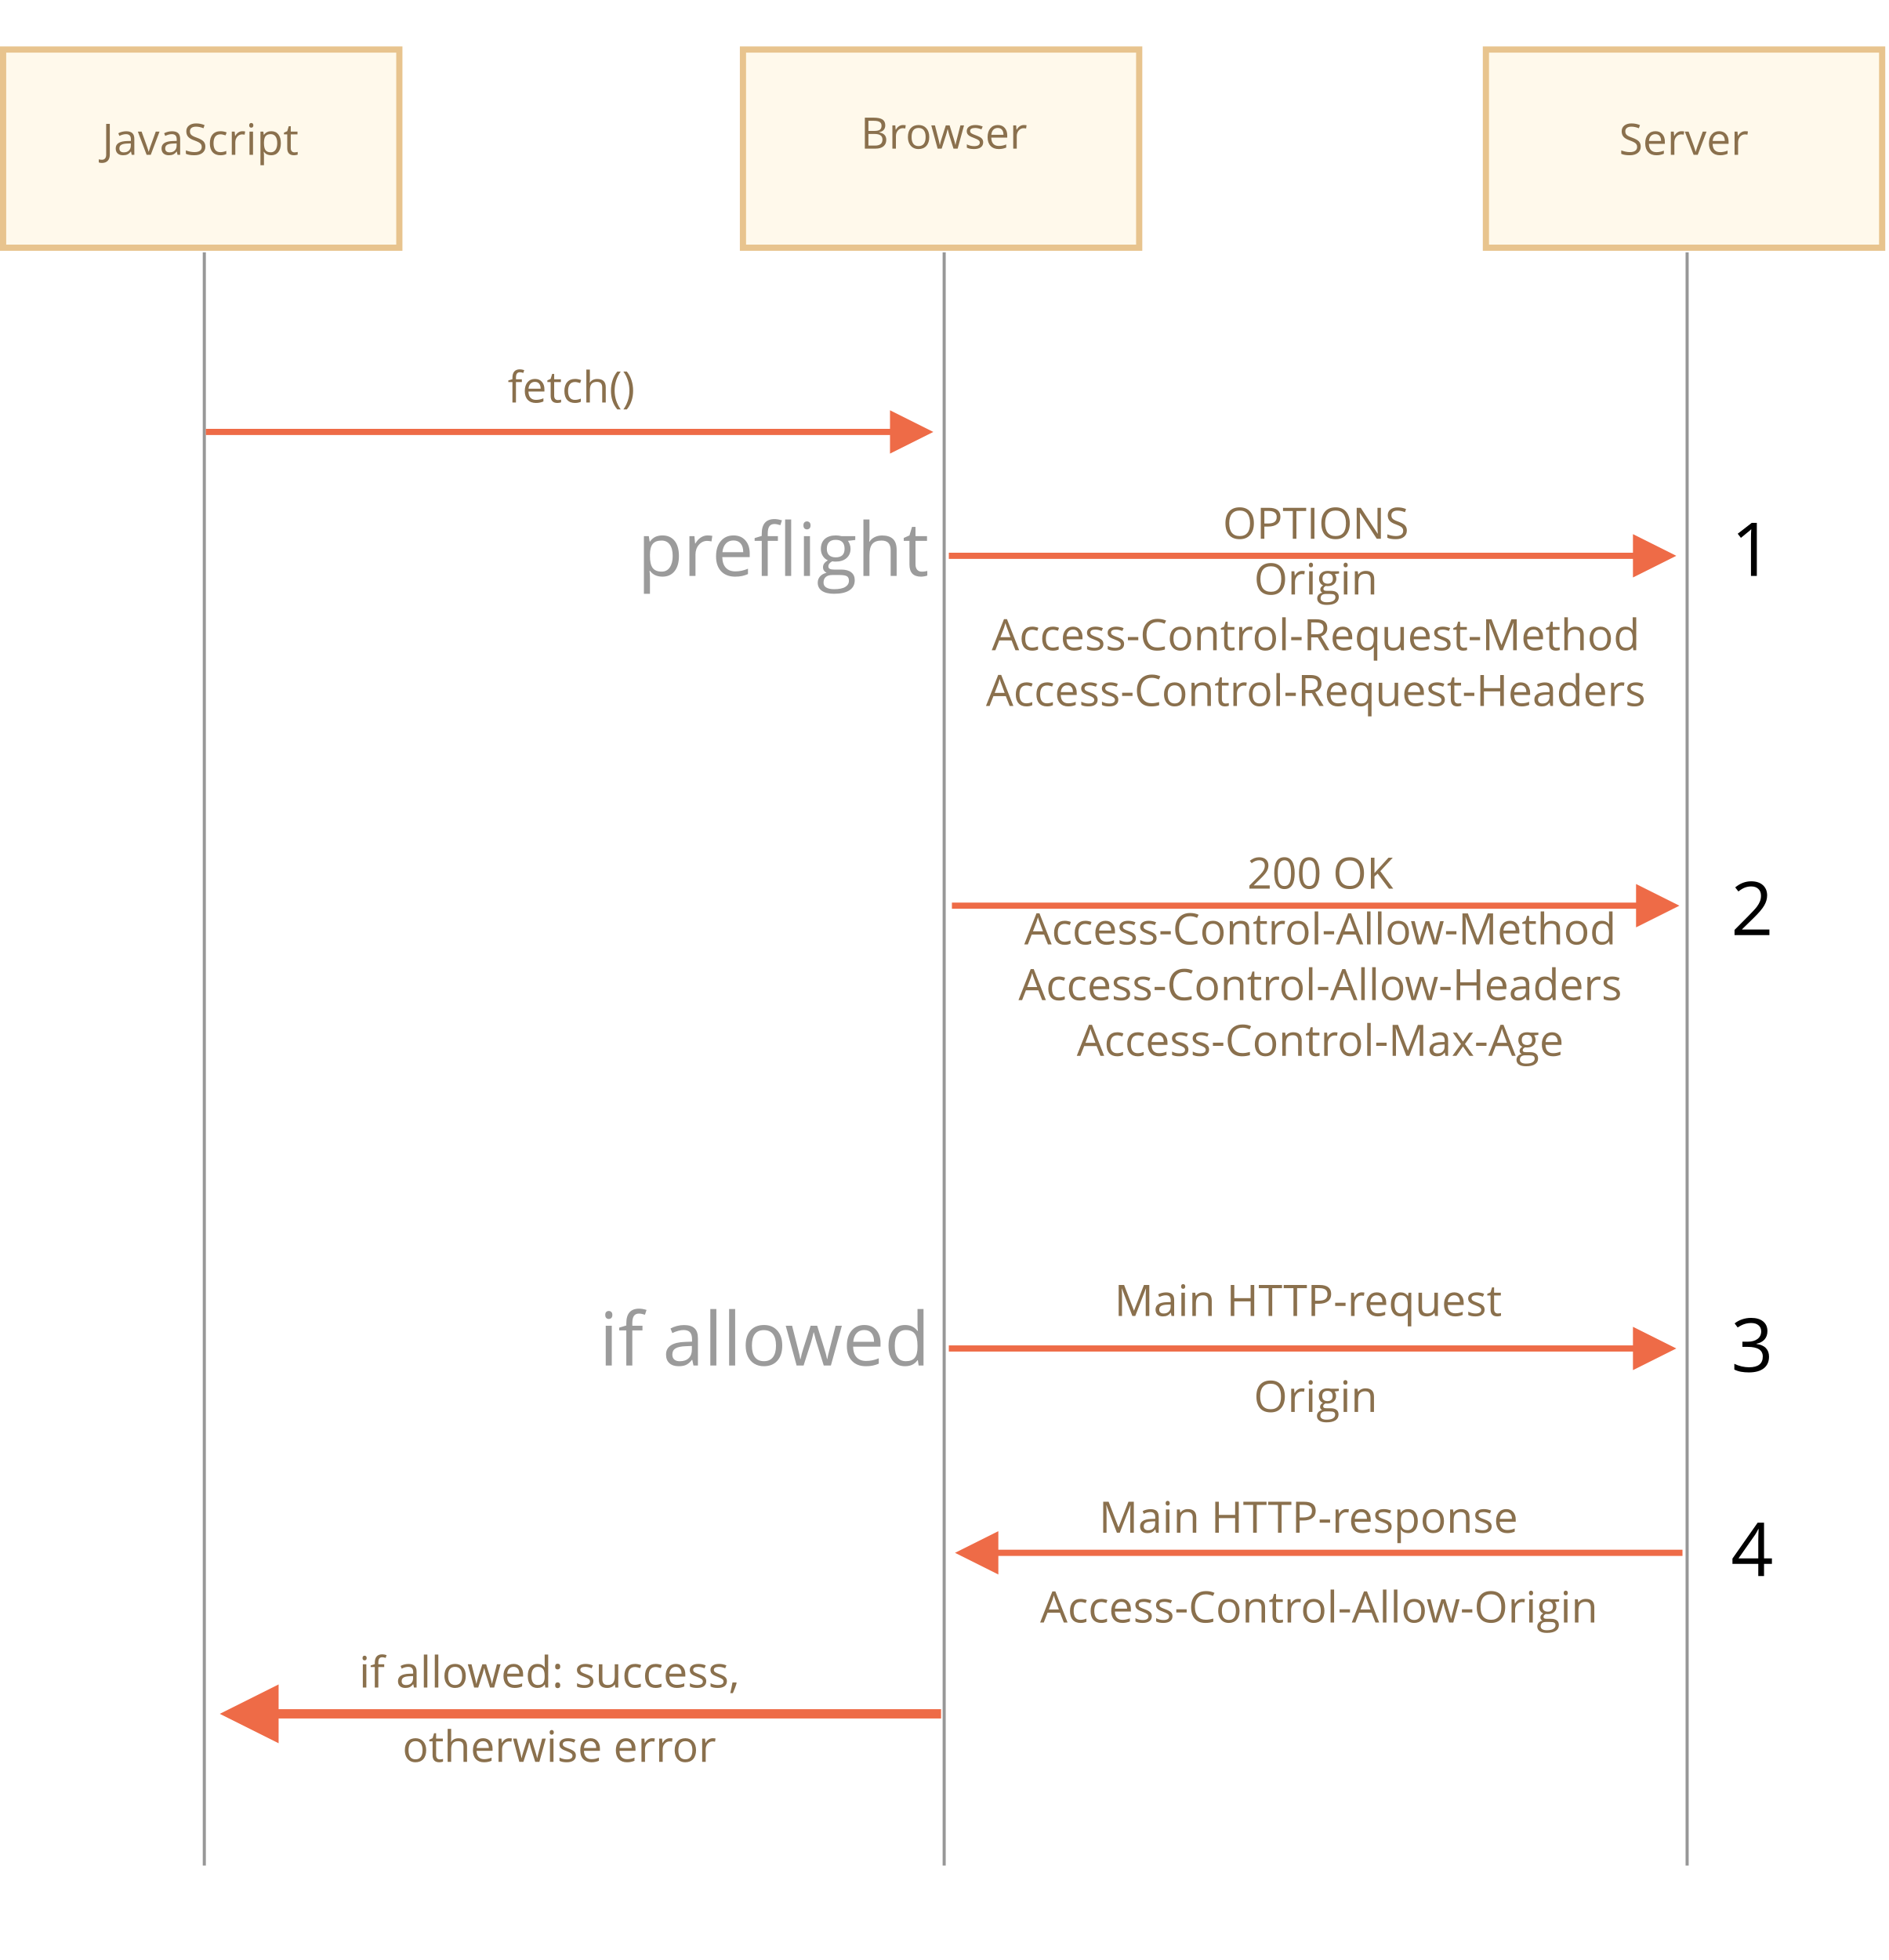
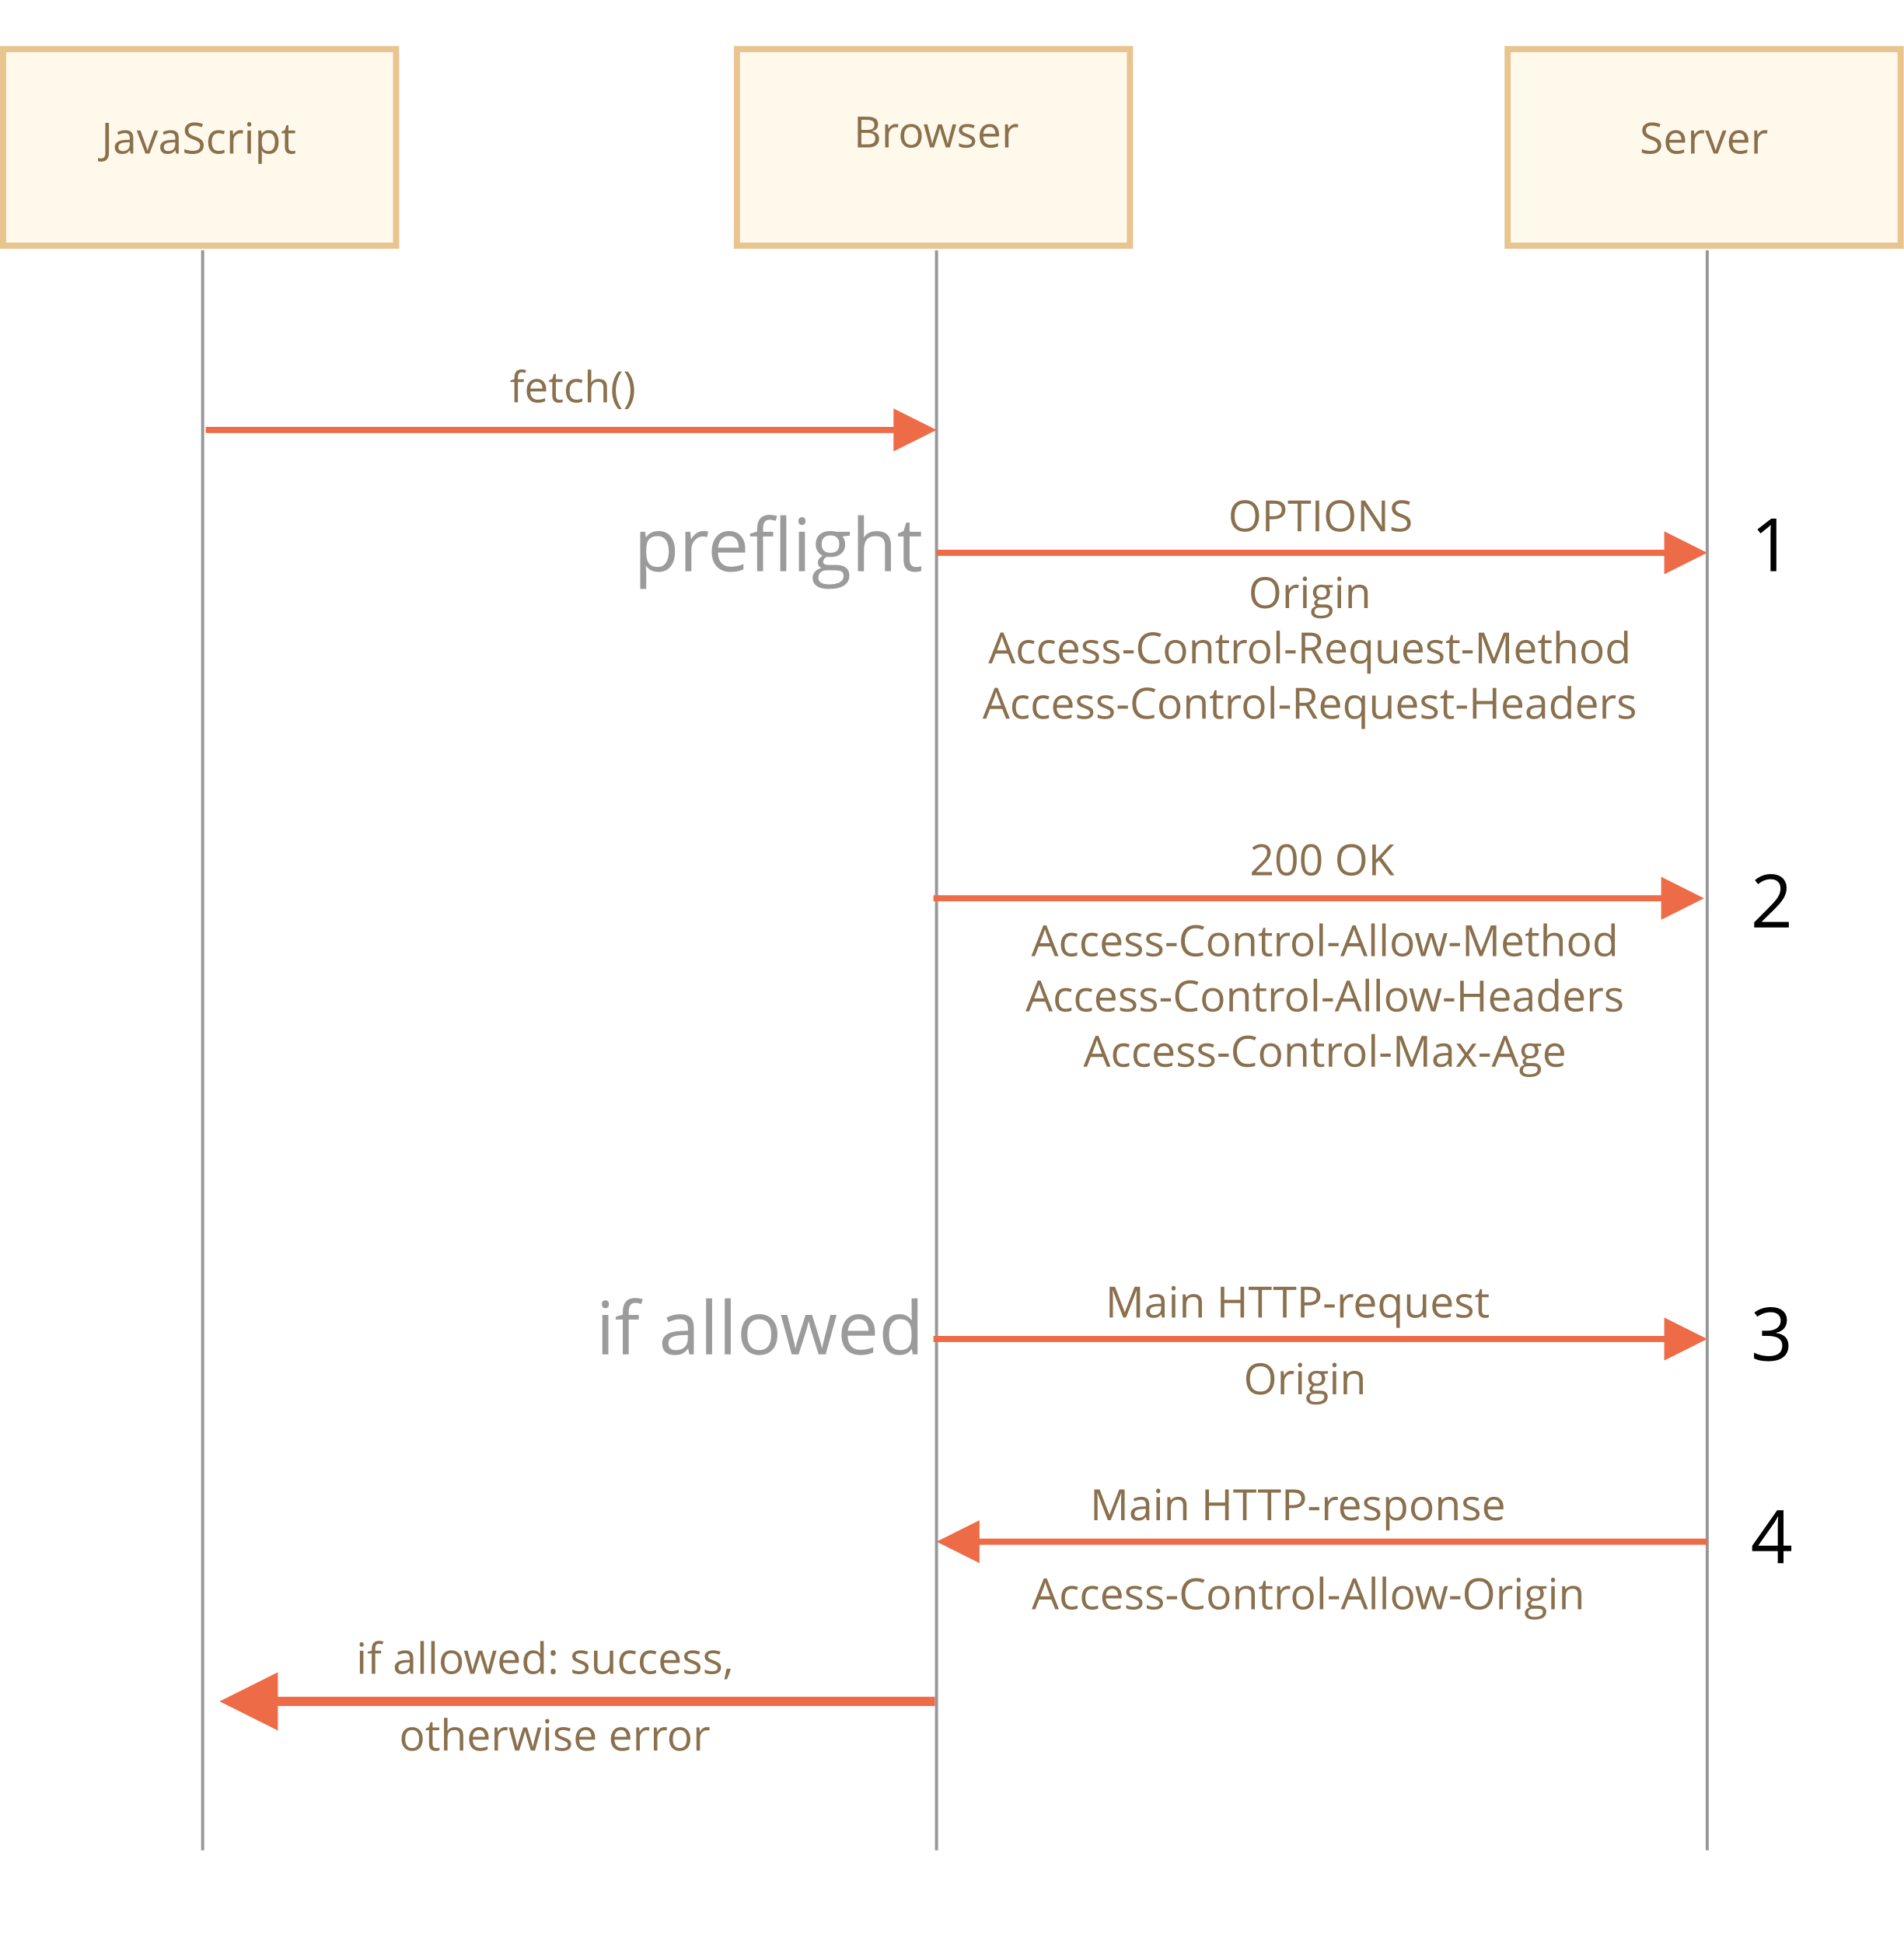
- <svg xmlns="http://www.w3.org/2000/svg" width="610px" height="633px" viewBox="0 0 610 633" version="1.1">
+ <svg xmlns="http://www.w3.org/2000/svg" width="620px" height="633px" viewBox="0 0 620 633" version="1.1">
  <g id="network" stroke="none" stroke-width="1" fill="none" fill-rule="evenodd">
    <g id="xhr-preflight.svg">
      <rect id="Rectangle-227" stroke="#E8C48E" stroke-width="2" fill="#FFF9EB" x="1" y="16" width="128" height="64" />
      <text id="JavaScript" font-family="OpenSans-Regular, Open Sans" font-size="14" font-weight="normal" fill="#8A704D">
        <tspan x="33" y="50">JavaScript</tspan>
      </text>
      <rect id="Rectangle-228" stroke="#E8C48E" stroke-width="2" fill="#FFF9EB" x="240" y="16" width="128" height="64" />
      <text id="Browser" font-family="OpenSans-Regular, Open Sans" font-size="14" font-weight="normal" fill="#8A704D">
        <tspan x="278" y="48">Browser</tspan>
      </text>
-       <rect id="Rectangle-229" stroke="#E8C48E" stroke-width="2" fill="#FFF9EB" x="480" y="16" width="128" height="64" />
+       <rect id="Rectangle-229" stroke="#E8C48E" stroke-width="2" fill="#FFF9EB" x="491" y="16" width="128" height="64" />
      <text id="Server" font-family="OpenSans-Regular, Open Sans" font-size="14" font-weight="normal" fill="#8A704D">
-         <tspan x="523" y="50">Server</tspan>
+         <tspan x="534" y="50">Server</tspan>
      </text>
      <path d="M66,82 L66,602" id="Line" stroke="#979797" stroke-linecap="square" />
      <path d="M305,82 L305,602" id="Line" stroke="#979797" stroke-linecap="square" />
-       <path d="M545,82 L545,602" id="Line" stroke="#979797" stroke-linecap="square" />
-       <path id="Line" d="M287.5,140.5 L66.5,140.5 L66.5,138.5 L287.5,138.5 L287.5,132.5 L301.5,139.5 L287.5,146.5 L287.5,140.5 Z" fill="#EE6B47" fill-rule="nonzero" />
+       <path d="M556,82 L556,602" id="Line" stroke="#979797" stroke-linecap="square" />
+       <path id="Line" d="M291,141 L67,141 L67,139 L291,139 L291,133 L305,140 L291,147 L291,141 Z" fill="#EE6B47" fill-rule="nonzero" />
      <text id="fetch()" font-family="OpenSans-Regular, Open Sans" font-size="14" font-weight="normal" fill="#8A704D">
-         <tspan x="164" y="130">fetch()</tspan>
+         <tspan x="166" y="131">fetch()</tspan>
      </text>
-       <text id="OPTIONS-Origin-Acces" font-family="OpenSans-Regular, Open Sans" font-size="14" font-weight="normal" line-spacing="18" fill="#8A704D">
-         <tspan x="395.001" y="174">OPTIONS</tspan>
-         <tspan x="405.081" y="192">Origin</tspan>
-         <tspan x="320.366" y="210">Access-Control-Request-Method</tspan>
-         <tspan x="318.5" y="228">Access-Control-Request-Headers</tspan>
+       <text id="OPTIONS" font-family="OpenSans-Regular, Open Sans" font-size="14" font-weight="normal" line-spacing="18" fill="#8A704D">
+         <tspan x="400" y="173">OPTIONS</tspan>
      </text>
-       <path id="Line" d="M528.5,293.5 L307.5,293.5 L307.5,291.5 L528.5,291.5 L528.5,285.5 L542.5,292.5 L528.5,299.5 L528.5,293.5 Z" fill="#EE6B47" fill-rule="nonzero" />
+       <text id="Origin-Access-Contro" font-family="OpenSans-Regular, Open Sans" font-size="14" font-weight="normal" line-spacing="18" fill="#8A704D">
+         <tspan x="406.581" y="198">Origin</tspan>
+         <tspan x="321.866" y="216">Access-Control-Request-Method</tspan>
+         <tspan x="320" y="234">Access-Control-Request-Headers</tspan>
+       </text>
+       <path id="Line" d="M541,293.5 L304,293.5 L304,291.5 L541,291.5 L541,285.5 L555,292.5 L541,299.5 L541,293.5 Z" fill="#EE6B47" fill-rule="nonzero" />
      <text id="200-OK" font-family="OpenSans-Regular, Open Sans" font-size="14" font-weight="normal" line-spacing="18" fill="#8A704D">
-         <tspan x="402.914" y="287">200 OK</tspan>
-         <tspan x="330.866" y="305">Access-Control-Allow-Method</tspan>
-         <tspan x="329" y="323">Access-Control-Allow-Headers</tspan>
-         <tspan x="347.83" y="341">Access-Control-Max-Age</tspan>
+         <tspan x="407" y="285">200 OK</tspan>
      </text>
-       <path id="Line-4" d="M527.5,180.5 L306.5,180.5 L306.5,178.5 L527.5,178.5 L527.5,172.5 L541.5,179.5 L527.5,186.5 L527.5,180.5 Z" fill="#EE6B47" fill-rule="nonzero" />
-       <path id="Line-2" d="M322.5,500.5 L543.5,500.5 L543.5,502.5 L322.5,502.5 L322.5,508.5 L308.5,501.5 L322.5,494.5 L322.5,500.5 Z" fill="#EE6B47" fill-rule="nonzero" />
-       <path id="Line-3" d="M90,552 L304,552 L304,555 L90,555 L90,563 L71,553.5 L90,544 L90,552 Z" fill="#EE6B47" fill-rule="nonzero" />
+       <path id="Line-4" d="M542,181 L305,181 L305,179 L542,179 L542,173 L556,180 L542,187 L542,181 Z" fill="#EE6B47" fill-rule="nonzero" />
+       <path id="Line-2" d="M319,501 L556,501 L556,503 L319,503 L319,509 L305,502 L319,495 L319,501 Z" fill="#EE6B47" fill-rule="nonzero" />
+       <path id="Line-3" d="M90.5,552.5 L304.5,552.5 L304.5,555.5 L90.5,555.5 L90.5,563.5 L71.5,554 L90.5,544.5 L90.5,552.5 Z" fill="#EE6B47" fill-rule="nonzero" />
      <text id="Access-Control-Allow" font-family="OpenSans-Regular, Open Sans" font-size="14" font-weight="normal" line-spacing="18" fill="#8A704D">
        <tspan x="336" y="524">Access-Control-Allow-Origin</tspan>
      </text>
      <text id="Main-HTTP-response" font-family="OpenSans-Regular, Open Sans" font-size="14" font-weight="normal" line-spacing="18" fill="#8A704D">
        <tspan x="355" y="495">Main HTTP-response</tspan>
      </text>
      <text id="otherwise-error" font-family="OpenSans-Regular, Open Sans" font-size="14" font-weight="normal" line-spacing="18" fill="#8A704D">
-         <tspan x="130" y="569">otherwise error</tspan>
+         <tspan x="130" y="570">otherwise error</tspan>
      </text>
      <text id="if-allowed:-success," font-family="OpenSans-Regular, Open Sans" font-size="14" font-weight="normal" line-spacing="18" fill="#8A704D">
        <tspan x="116" y="545">if allowed: success,</tspan>
      </text>
-       <path id="Line-5" d="M527.5,436.5 L306.5,436.5 L306.5,434.5 L527.5,434.5 L527.5,428.5 L541.5,435.5 L527.5,442.5 L527.5,436.5 Z" fill="#EE6B47" fill-rule="nonzero" />
+       <path id="Line-5" d="M542,437 L304,437 L304,435 L542,435 L542,429 L556,436 L542,443 L542,437 Z" fill="#EE6B47" fill-rule="nonzero" />
      <text id="Origin" font-family="OpenSans-Regular, Open Sans" font-size="14" font-weight="normal" line-spacing="18" fill="#8A704D">
-         <tspan x="405" y="456">Origin</tspan>
+         <tspan x="405" y="454">Origin</tspan>
      </text>
      <text id="Main-HTTP-request" font-family="OpenSans-Regular, Open Sans" font-size="14" font-weight="normal" line-spacing="18" fill="#8A704D">
-         <tspan x="360" y="425">Main HTTP-request</tspan>
+         <tspan x="360" y="429">Main HTTP-request</tspan>
      </text>
      <text id="preflight" font-family="OpenSans-Regular, Open Sans" font-size="24" font-weight="normal" fill="#9B9B9B">
-         <tspan x="205.943" y="186">preflight</tspan>
+         <tspan x="206.443" y="186">preflight</tspan>
      </text>
      <text id="if-allowed" font-family="OpenSans-Regular, Open Sans" font-size="24" font-weight="normal" fill="#9B9B9B">
-         <tspan x="193.609" y="441">if allowed</tspan>
+         <tspan x="194.109" y="441">if allowed</tspan>
      </text>
      <text id="1" font-family="OpenSans-Regular, Open Sans" font-size="24" font-weight="normal" fill="#000000">
-         <tspan x="559.139" y="186">1</tspan>
+         <tspan x="570.139" y="186">1</tspan>
      </text>
      <text id="2" font-family="OpenSans-Regular, Open Sans" font-size="24" font-weight="normal" fill="#000000">
-         <tspan x="559.139" y="302">2</tspan>
+         <tspan x="570.139" y="302">2</tspan>
      </text>
      <text id="3" font-family="OpenSans-Regular, Open Sans" font-size="24" font-weight="normal" fill="#000000">
-         <tspan x="559.139" y="443">3</tspan>
+         <tspan x="570.139" y="443">3</tspan>
      </text>
      <text id="4" font-family="OpenSans-Regular, Open Sans" font-size="24" font-weight="normal" fill="#000000">
-         <tspan x="559.139" y="509">4</tspan>
+         <tspan x="570.139" y="509">4</tspan>
+       </text>
+       <text id="Access-Control-Allow" font-family="OpenSans-Regular, Open Sans" font-size="14" font-weight="normal" line-spacing="18" fill="#8A704D">
+         <tspan x="439.185" y="294" />
+         <tspan x="335.866" y="311.33">Access-Control-Allow-Method</tspan>
+         <tspan x="334" y="329.33">Access-Control-Allow-Headers</tspan>
+         <tspan x="352.83" y="347.33">Access-Control-Max-Age</tspan>
      </text>
    </g>
  </g>
</svg>
